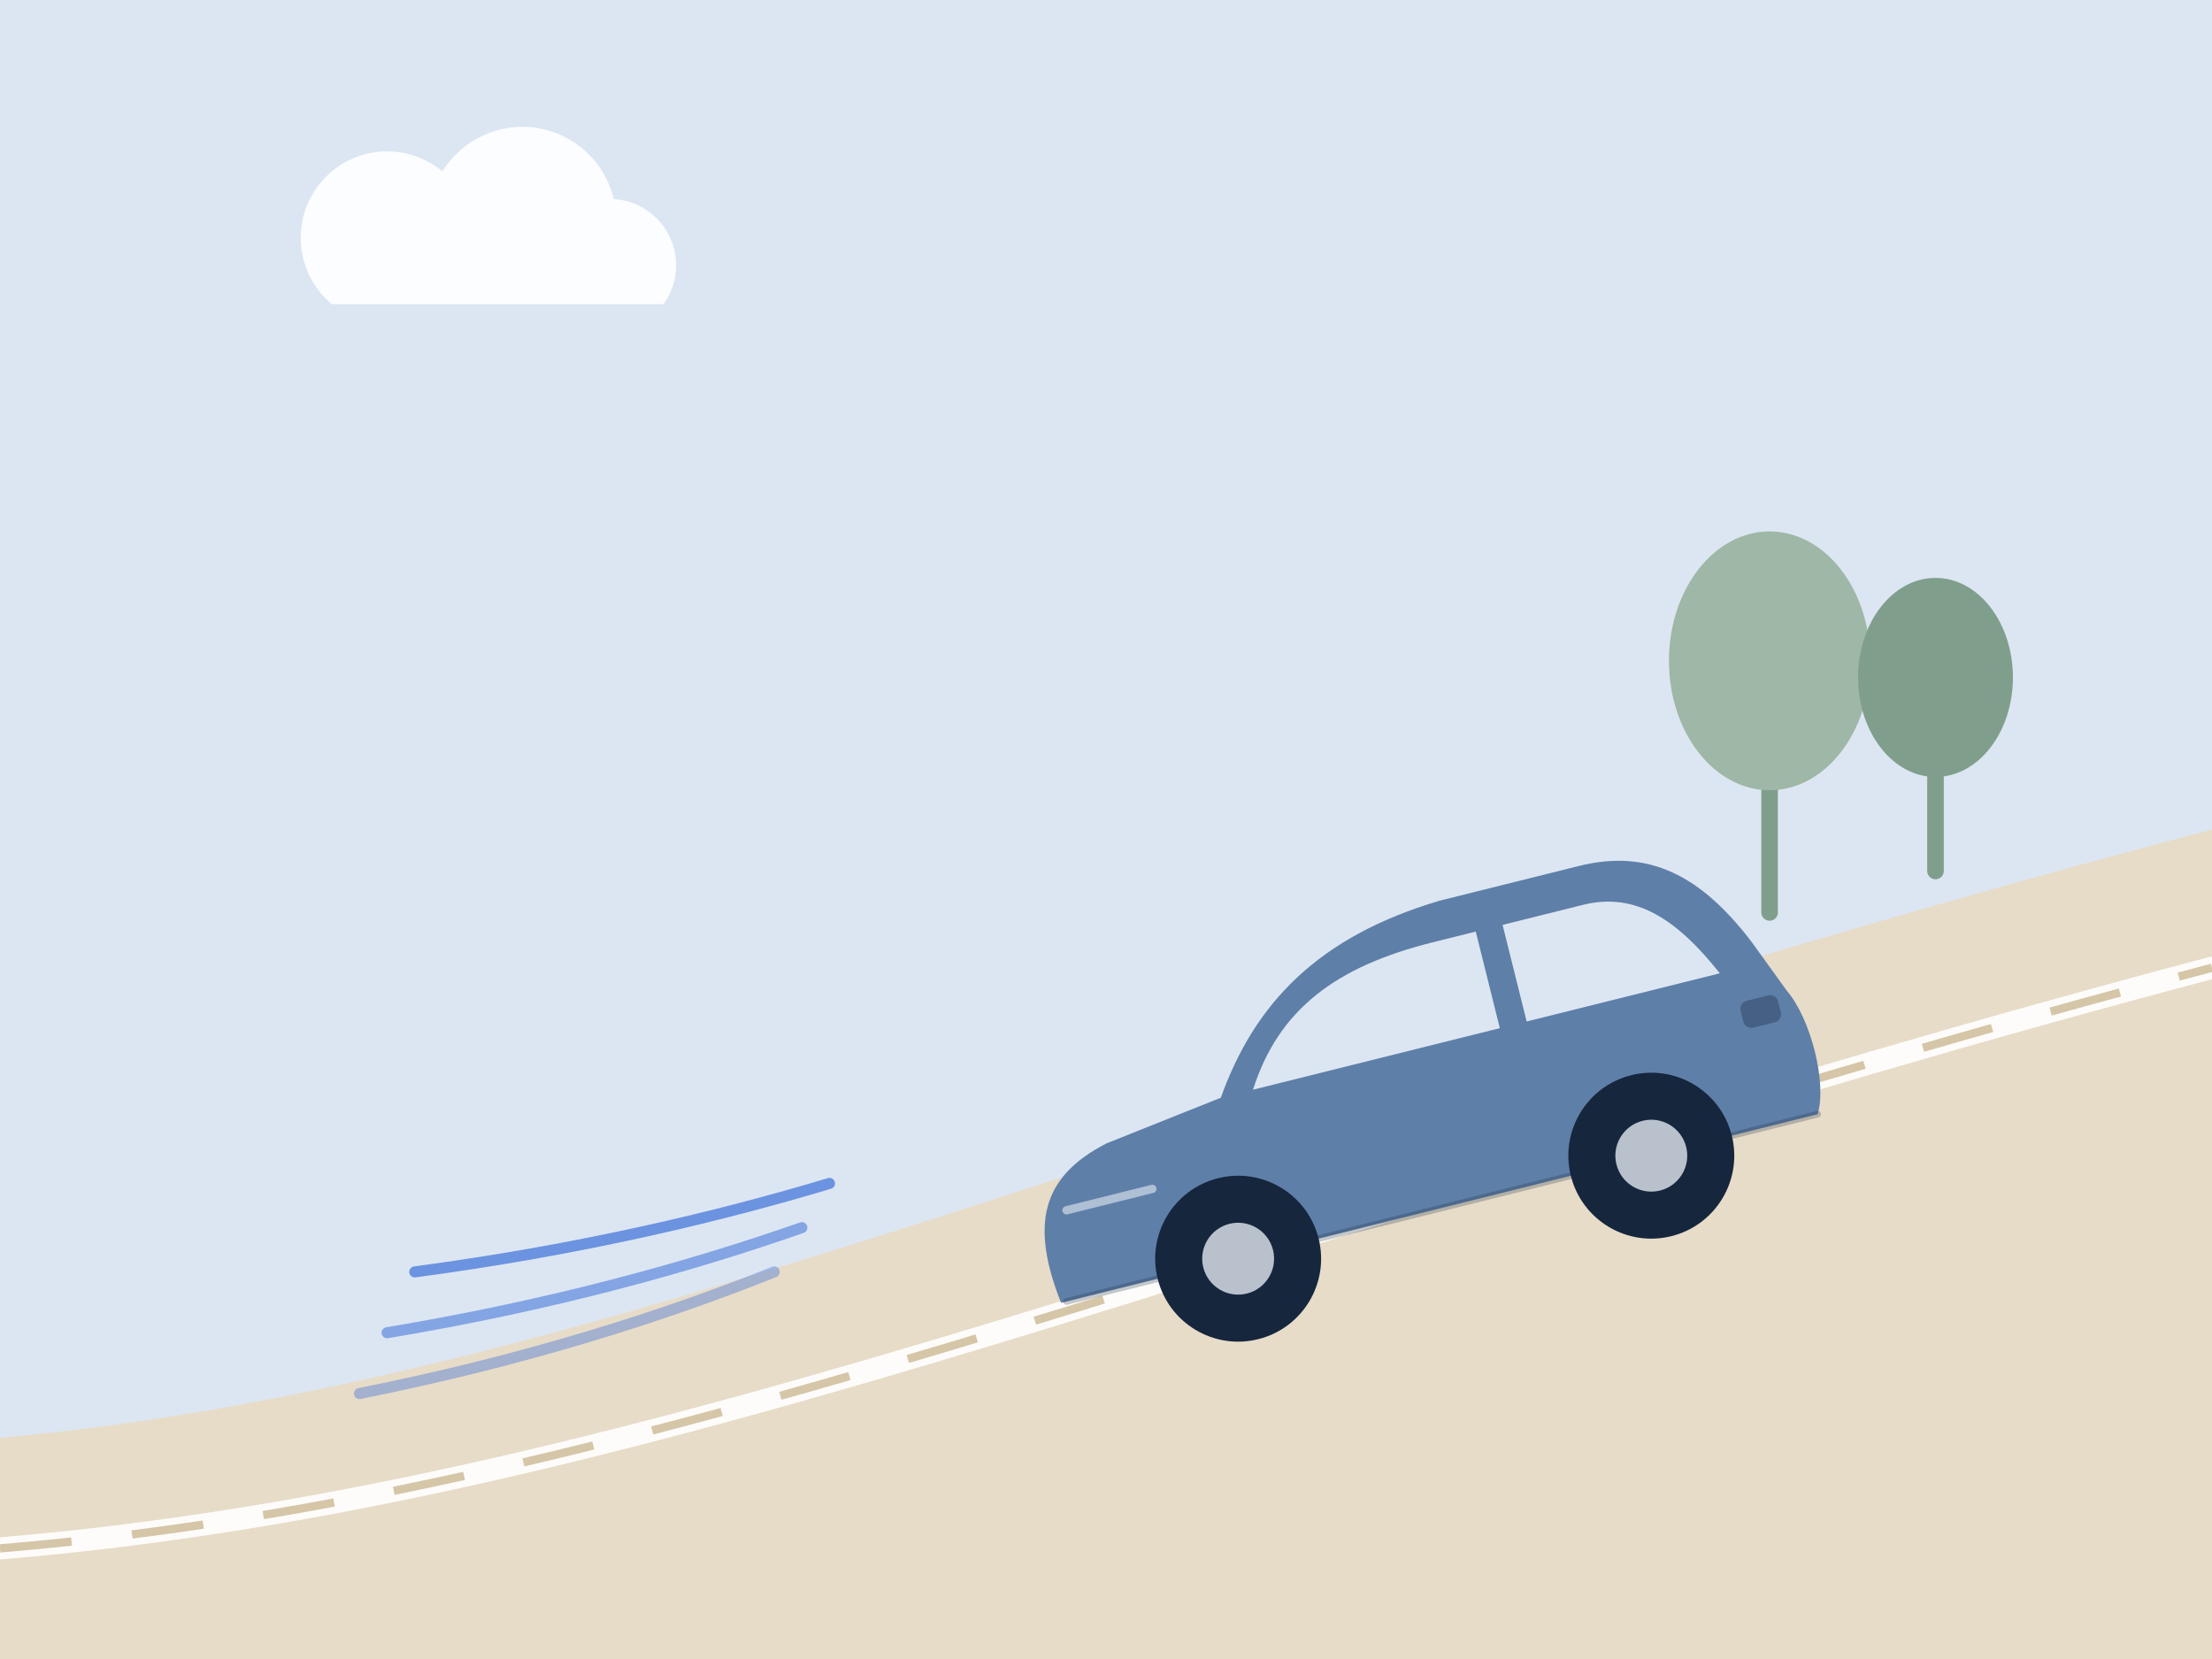
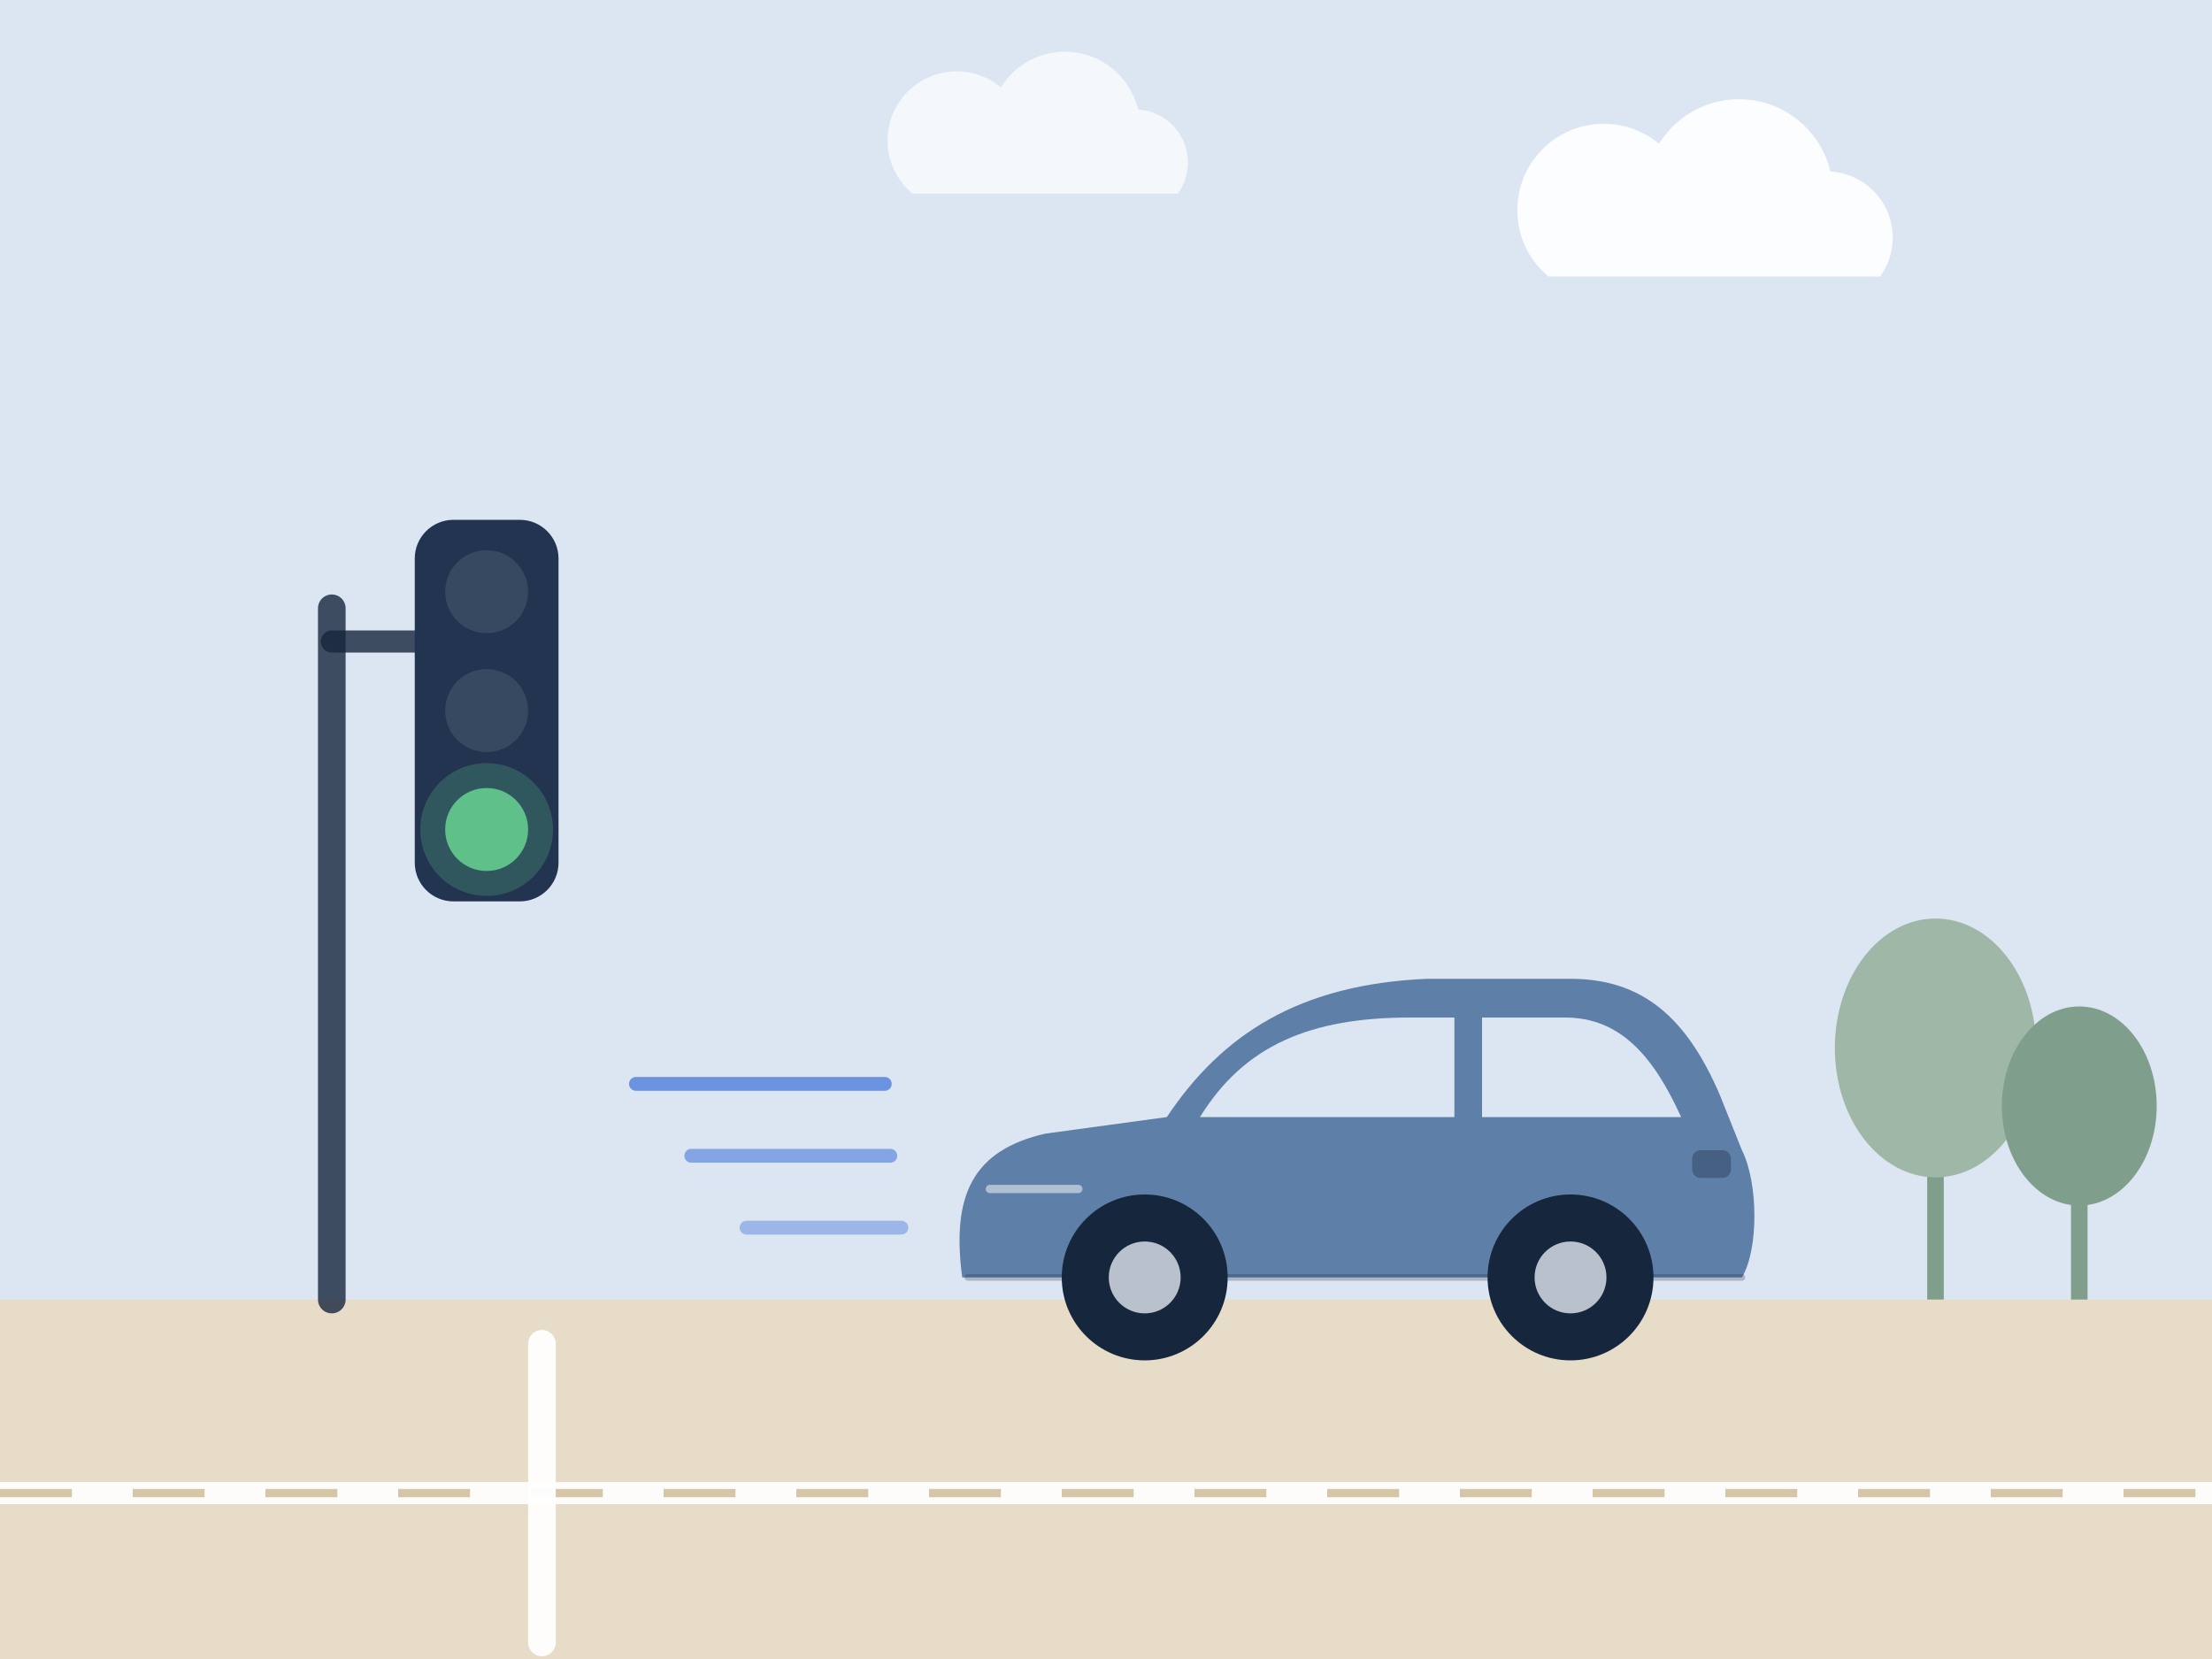
<svg xmlns="http://www.w3.org/2000/svg" viewBox="0 0 800 600" width="800" height="600">
  <defs />
  <rect width="800" height="600" fill="#DCE6F2" />
-   <path d="M0 520 C 220 500 420 400 800 300 V600 H0Z" fill="#E7DCC8" />
-   <path d="M0 560 C 240 540 460 440 800 350" stroke="#FFFFFF" stroke-width="8" stroke-linecap="round" stroke-linejoin="round" fill="none" opacity="0.9" />
-   <path d="M0 560 C 240 540 460 440 800 350" stroke="#D6C6A8" stroke-width="3" fill="none" stroke-dasharray="26 22" />
-   <g transform="translate(640,330) scale(1)">
-     <path d="M0 0 V -58.5" stroke="#7F9F8C" stroke-width="6" stroke-linecap="round" stroke-linejoin="round" fill="none" opacity="1" />
+   <g transform="translate(560,100) scale(1)">
+     <path d="M0 0 h120 a24 24 0 0 0 -18 -38 a34 34 0 0 0 -62 -10 a26 26 0 0 0 -40 48 Z" fill="#FFFFFF" opacity="0.9" />
+   </g>
+   <g transform="translate(330,70) scale(0.8)">
+     <path d="M0 0 h120 a24 24 0 0 0 -18 -38 a34 34 0 0 0 -62 -10 a26 26 0 0 0 -40 48 Z" fill="#FFFFFF" opacity="0.7" />
+   </g>
+   <g transform="translate(700,470) scale(1)">
+     <path d="M0 0 V -58.5" stroke="#7F9F8C" stroke-width="6" stroke-linecap="round" stroke-linejoin="round" fill="none" />
    <ellipse cx="0" cy="-91.0" rx="36.4" ry="46.8" fill="#9FB7A6" />
  </g>
-   <g transform="translate(700,315) scale(1)">
-     <path d="M0 0 V -45.0" stroke="#7F9F8C" stroke-width="6" stroke-linecap="round" stroke-linejoin="round" fill="none" opacity="1" />
-     <ellipse cx="0" cy="-70.0" rx="28" ry="36.0" fill="#7F9F8C" />
+   <g transform="translate(752,470) scale(1)">
+     <path d="M0 0 V -45.0" stroke="#7F9F8C" stroke-width="6" stroke-linecap="round" stroke-linejoin="round" fill="none" />
+     <ellipse cx="0" cy="-70.0" rx="28" ry="36" fill="#7F9F8C" />
  </g>
-   <g transform="translate(120,110) scale(1)">
-     <path d="M0 0 h120 a24 24 0 0 0 -18 -38 a34 34 0 0 0 -62 -10 a26 26 0 0 0 -40 48 Z" fill="#FFFFFF" opacity="0.9" />
+   <path d="M0 470 H800 V600 H0Z" fill="#E7DCC8" />
+   <path d="M0 540 H800" stroke="#FFFFFF" stroke-width="8" stroke-linecap="round" fill="none" opacity="0.9" />
+   <path d="M0 540 H800" stroke="#D6C6A8" stroke-width="3" fill="none" stroke-dasharray="26 22" />
+   <path d="M196 486 V 594" stroke="#FFFFFF" stroke-width="10" stroke-linecap="round" fill="none" opacity="0.95" />
+   <g transform="translate(120,470)">
+     <path d="M0 0 V -250" stroke="#16263D" stroke-width="10" stroke-linecap="round" fill="none" opacity="0.8" />
+     <path d="M0 -238 H 34" stroke="#16263D" stroke-width="8" stroke-linecap="round" fill="none" opacity="0.8" />
+     <rect x="30" y="-282" width="52" height="138" rx="14" fill="#22344F" />
+     <circle cx="56" cy="-256" r="15" fill="#3E5368" opacity="0.7" />
+     <circle cx="56" cy="-213" r="15" fill="#3E5368" opacity="0.7" />
+     <circle cx="56" cy="-170" r="15" fill="#5FC08A" />
+     <circle cx="56" cy="-170" r="24" fill="#5FC08A" opacity="0.25" />
  </g>
-   <g transform="translate(330,330) rotate(-14)">
+   <g transform="translate(330,312) scale(1)">
    <path d="M18 150 C 14 120 22 104 48 98 L 92 92 C 112 62 140 44 186 42 L 238 42 C 264 42 280 56 292 84 L 300 104 C 306 116 306 140 300 150 Z" fill="#5E7FA8" />
    <path d="M104 92 C 120 66 144 56 180 56 L 196 56 L 196 92 Z" fill="#DCE6F2" />
    <path d="M206 56 L 236 56 C 256 56 268 70 278 92 L 206 92 Z" fill="#DCE6F2" />
    <path d="M28 118 H 60" stroke="#FFFFFF" stroke-width="3" stroke-linecap="round" stroke-linejoin="round" fill="none" opacity="0.5" />
    <rect x="282" y="104" width="14" height="10" rx="3" fill="#16263D" opacity="0.35" />
    <path d="M20 150 H 300" stroke="#16263D" stroke-width="2.4" stroke-linecap="round" stroke-linejoin="round" fill="none" opacity="0.25" />
    <circle cx="84" cy="150" r="30" fill="#16263D" />
    <circle cx="84" cy="150" r="13" fill="#B9C1CC" />
    <circle cx="238" cy="150" r="30" fill="#16263D" />
    <circle cx="238" cy="150" r="13" fill="#B9C1CC" />
  </g>
-   <path d="M150 460 C 210 452 260 440 300 428" stroke="#3B6FD8" stroke-width="4" stroke-linecap="round" stroke-linejoin="round" fill="none" opacity="0.7" />
-   <path d="M140 482 C 200 472 250 458 290 444" stroke="#3B6FD8" stroke-width="4" stroke-linecap="round" stroke-linejoin="round" fill="none" opacity="0.55" />
-   <path d="M130 504 C 190 492 240 476 280 460" stroke="#3B6FD8" stroke-width="4" stroke-linecap="round" stroke-linejoin="round" fill="none" opacity="0.4" />
+   <path d="M230 392 H 320" stroke="#3B6FD8" stroke-width="5" stroke-linecap="round" fill="none" opacity="0.7" />
+   <path d="M250 418 H 322" stroke="#3B6FD8" stroke-width="5" stroke-linecap="round" fill="none" opacity="0.55" />
+   <path d="M270 444 H 326" stroke="#3B6FD8" stroke-width="5" stroke-linecap="round" fill="none" opacity="0.4" />
</svg>
